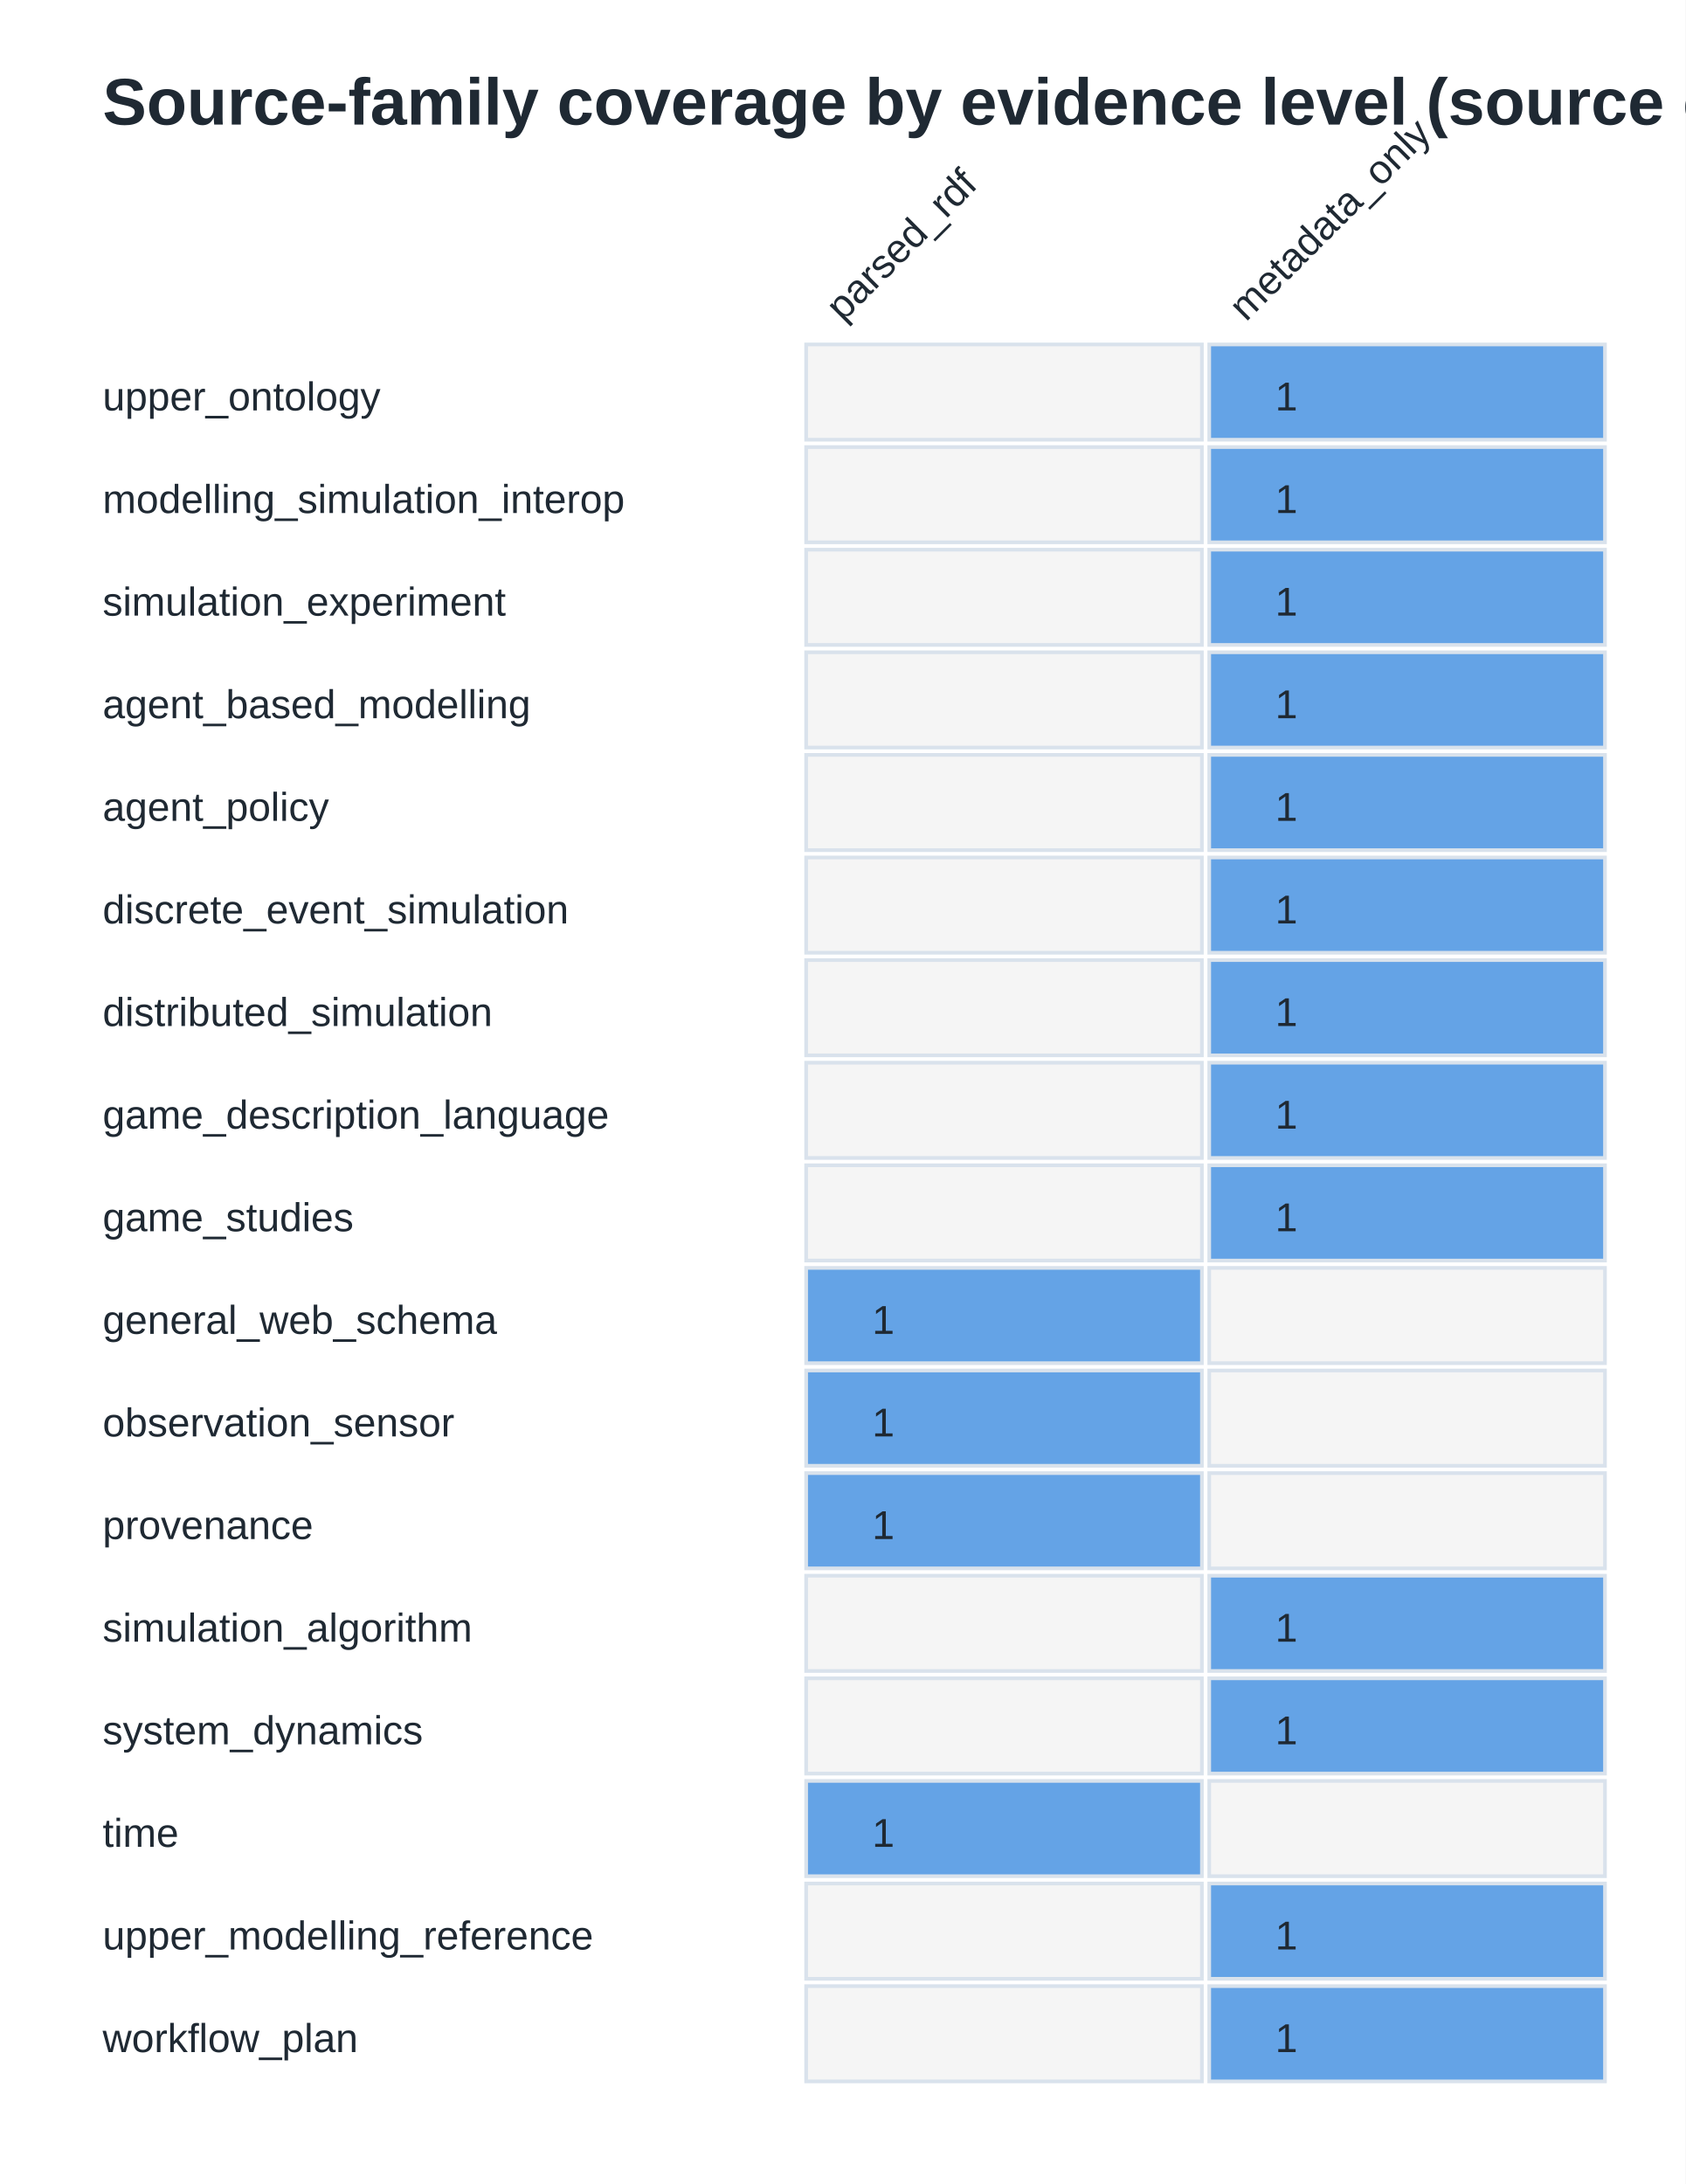
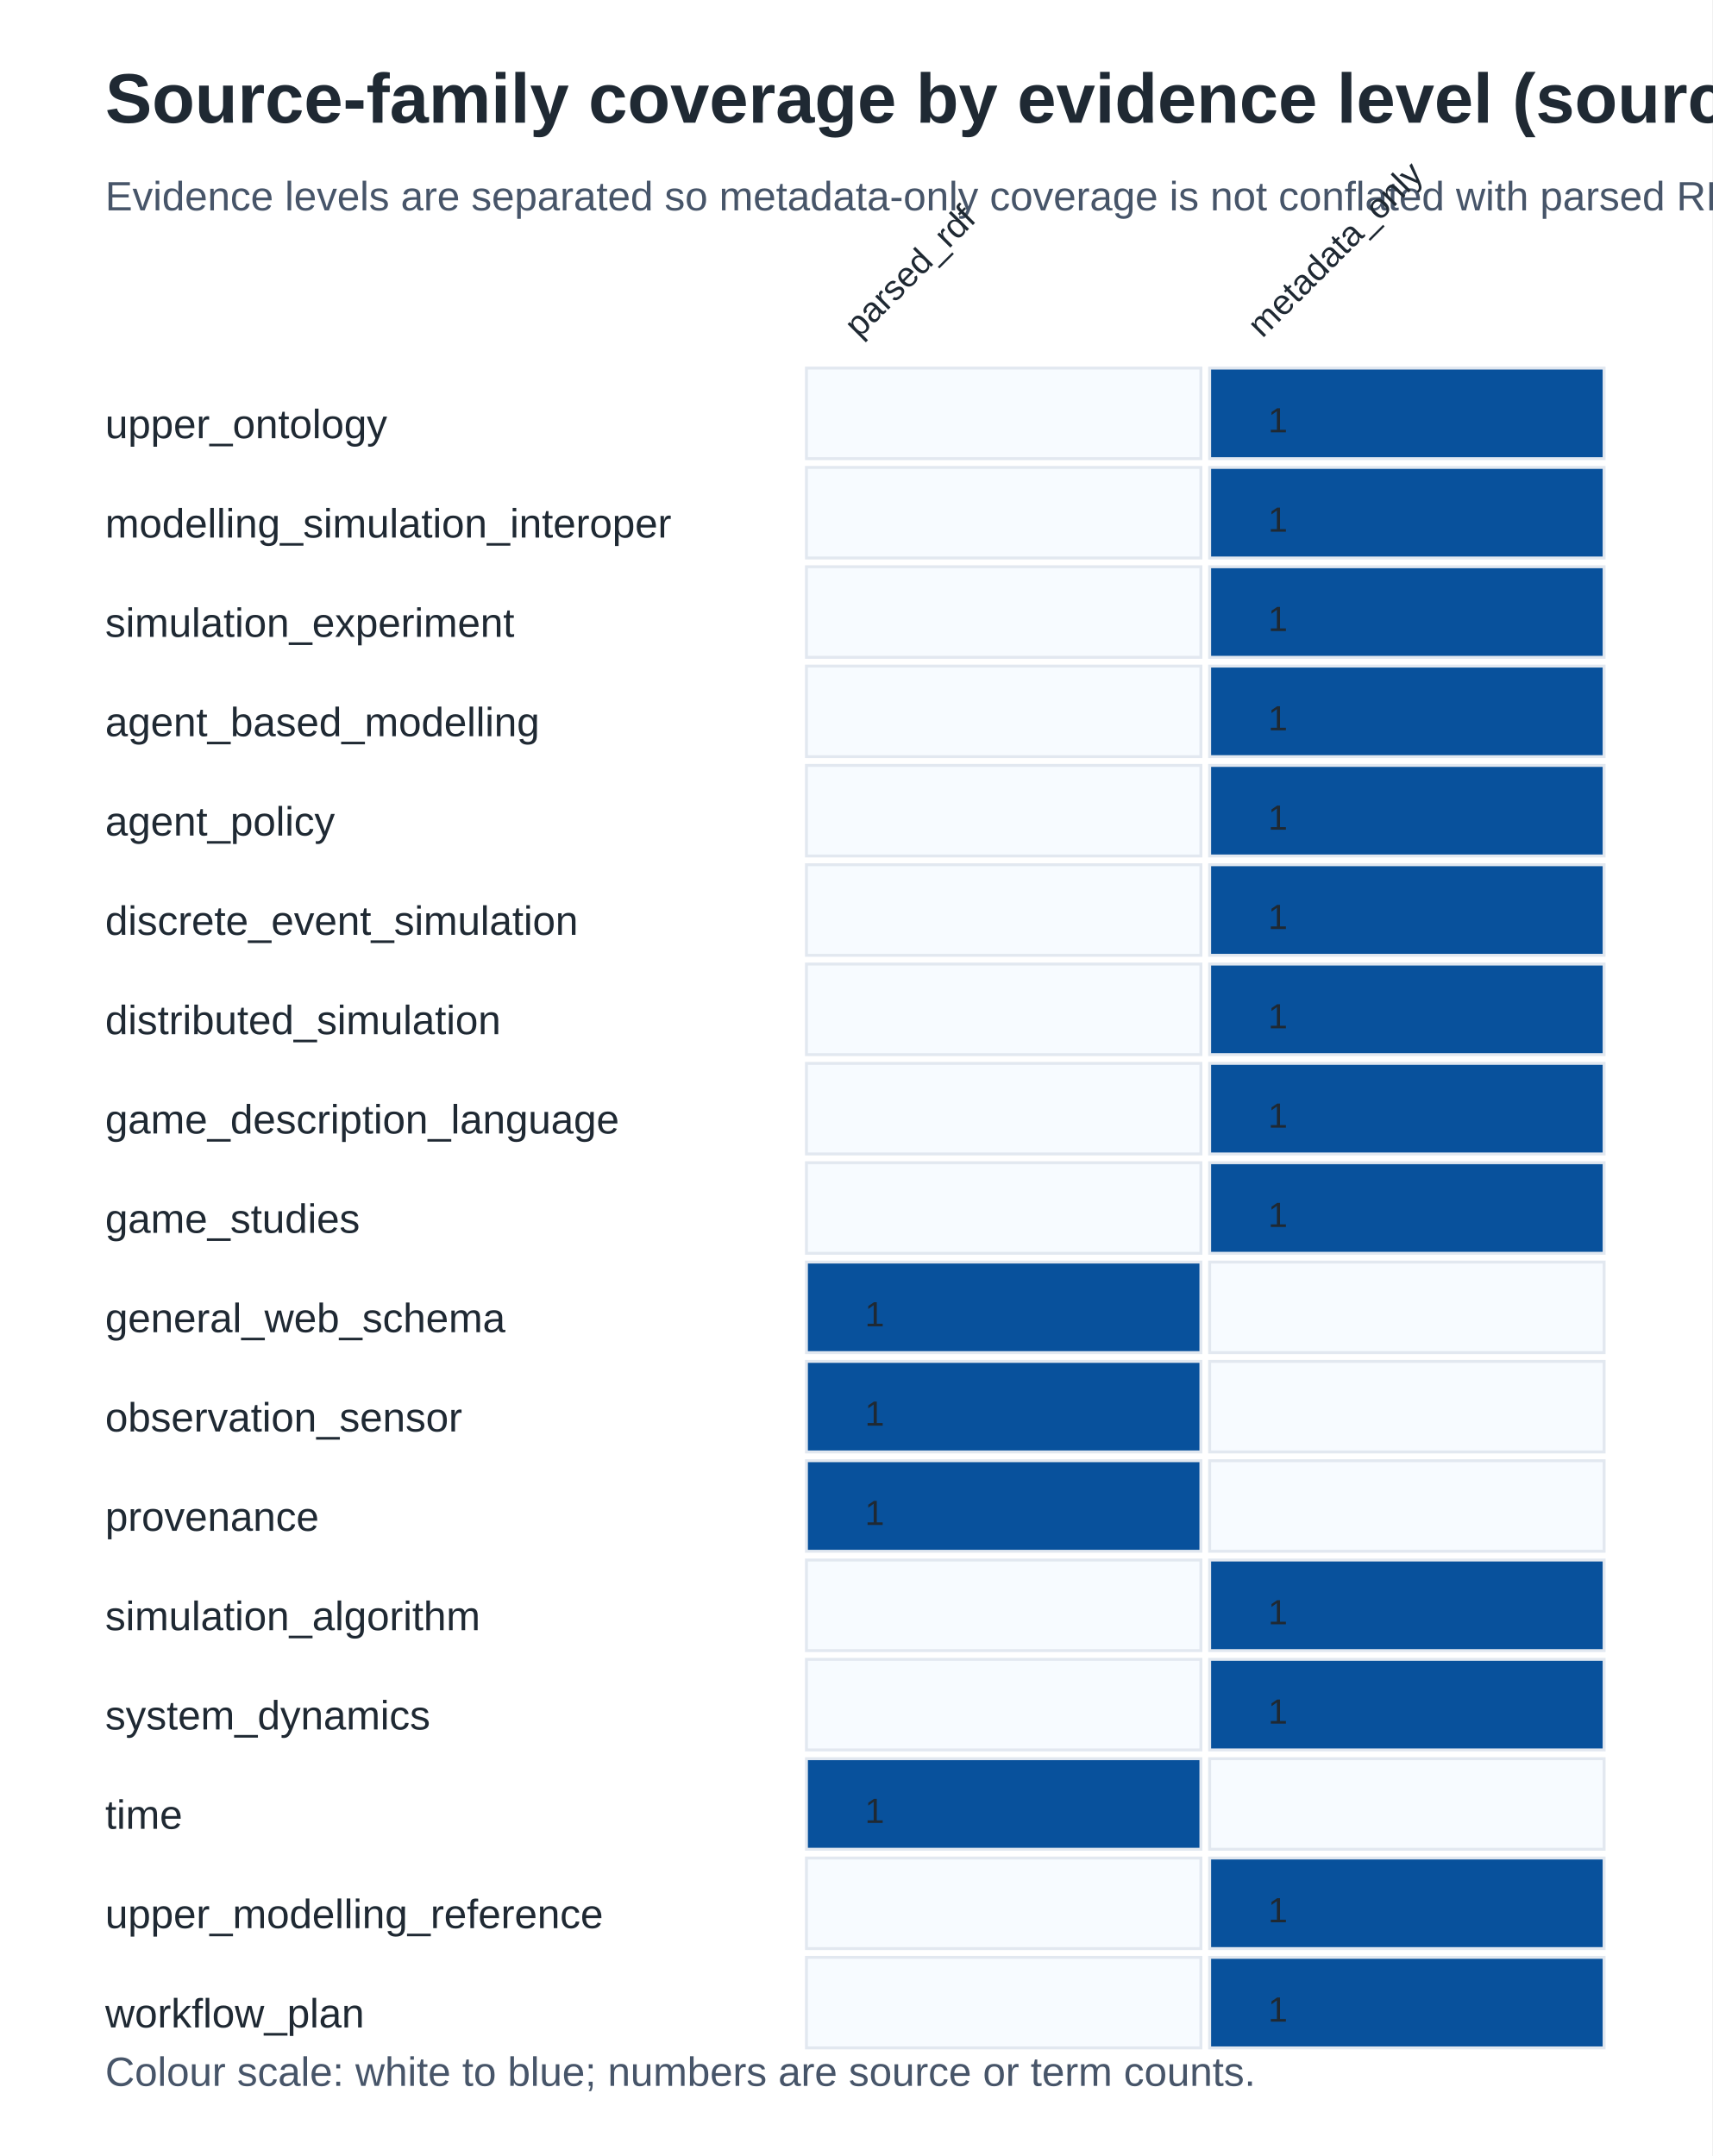
- <svg xmlns="http://www.w3.org/2000/svg" width="460" height="596" viewBox="0 0 460 596" role="img">
-   <style>text{font-family:Arial,sans-serif;fill:#1f2933} .small{font-size:11px} .label{font-size:12px} .title{font-size:18px;font-weight:700}</style>
+ <svg xmlns="http://www.w3.org/2000/svg" width="586" height="738" viewBox="0 0 586 738" role="img" aria-labelledby="title desc">
+   <style>text{font-family:Arial,Helvetica,sans-serif;fill:#1f2933}.tiny{font-size:12px}.small{font-size:14px}.label{font-size:15px}.title{font-size:24px;font-weight:700}.caption{font-size:14px;fill:#475569}.axis{stroke:#CBD5E1}.callout{font-size:14px;font-weight:700}</style>
  <rect width="100%" height="100%" fill="#ffffff" />
-   <text class="title" x="28" y="34">Source-family coverage by evidence level (source count)</text>
-   <text class="small" x="230" y="88" transform="rotate(-45 230 88)">parsed_rdf</text>
-   <text class="small" x="340" y="88" transform="rotate(-45 340 88)">metadata_only</text>
-   <text class="small" x="28" y="112">upper_ontology</text>
-   <text class="small" x="28" y="140">modelling_simulation_interop</text>
-   <text class="small" x="28" y="168">simulation_experiment</text>
-   <text class="small" x="28" y="196">agent_based_modelling</text>
-   <text class="small" x="28" y="224">agent_policy</text>
-   <text class="small" x="28" y="252">discrete_event_simulation</text>
-   <text class="small" x="28" y="280">distributed_simulation</text>
-   <text class="small" x="28" y="308">game_description_language</text>
-   <text class="small" x="28" y="336">game_studies</text>
-   <text class="small" x="28" y="364">general_web_schema</text>
-   <text class="small" x="28" y="392">observation_sensor</text>
-   <text class="small" x="28" y="420">provenance</text>
-   <text class="small" x="28" y="448">simulation_algorithm</text>
-   <text class="small" x="28" y="476">system_dynamics</text>
-   <text class="small" x="28" y="504">time</text>
-   <text class="small" x="28" y="532">upper_modelling_reference</text>
-   <text class="small" x="28" y="560">workflow_plan</text>
-   <rect x="220" y="94" width="108" height="26" fill="rgb(245,245,245)" stroke="#d9e2ec" />
-   <rect x="220" y="122" width="108" height="26" fill="rgb(245,245,245)" stroke="#d9e2ec" />
-   <rect x="220" y="150" width="108" height="26" fill="rgb(245,245,245)" stroke="#d9e2ec" />
-   <rect x="220" y="178" width="108" height="26" fill="rgb(245,245,245)" stroke="#d9e2ec" />
-   <rect x="220" y="206" width="108" height="26" fill="rgb(245,245,245)" stroke="#d9e2ec" />
-   <rect x="220" y="234" width="108" height="26" fill="rgb(245,245,245)" stroke="#d9e2ec" />
-   <rect x="220" y="262" width="108" height="26" fill="rgb(245,245,245)" stroke="#d9e2ec" />
-   <rect x="220" y="290" width="108" height="26" fill="rgb(245,245,245)" stroke="#d9e2ec" />
-   <rect x="220" y="318" width="108" height="26" fill="rgb(245,245,245)" stroke="#d9e2ec" />
-   <rect x="220" y="346" width="108" height="26" fill="rgb(100,163,230)" stroke="#d9e2ec" />
-   <text class="small" x="238" y="364">1</text>
-   <rect x="220" y="374" width="108" height="26" fill="rgb(100,163,230)" stroke="#d9e2ec" />
-   <text class="small" x="238" y="392">1</text>
-   <rect x="220" y="402" width="108" height="26" fill="rgb(100,163,230)" stroke="#d9e2ec" />
-   <text class="small" x="238" y="420">1</text>
-   <rect x="220" y="430" width="108" height="26" fill="rgb(245,245,245)" stroke="#d9e2ec" />
-   <rect x="220" y="458" width="108" height="26" fill="rgb(245,245,245)" stroke="#d9e2ec" />
-   <rect x="220" y="486" width="108" height="26" fill="rgb(100,163,230)" stroke="#d9e2ec" />
-   <text class="small" x="238" y="504">1</text>
-   <rect x="220" y="514" width="108" height="26" fill="rgb(245,245,245)" stroke="#d9e2ec" />
-   <rect x="220" y="542" width="108" height="26" fill="rgb(245,245,245)" stroke="#d9e2ec" />
-   <rect x="330" y="94" width="108" height="26" fill="rgb(100,163,230)" stroke="#d9e2ec" />
-   <text class="small" x="348" y="112">1</text>
-   <rect x="330" y="122" width="108" height="26" fill="rgb(100,163,230)" stroke="#d9e2ec" />
-   <text class="small" x="348" y="140">1</text>
-   <rect x="330" y="150" width="108" height="26" fill="rgb(100,163,230)" stroke="#d9e2ec" />
-   <text class="small" x="348" y="168">1</text>
-   <rect x="330" y="178" width="108" height="26" fill="rgb(100,163,230)" stroke="#d9e2ec" />
-   <text class="small" x="348" y="196">1</text>
-   <rect x="330" y="206" width="108" height="26" fill="rgb(100,163,230)" stroke="#d9e2ec" />
-   <text class="small" x="348" y="224">1</text>
-   <rect x="330" y="234" width="108" height="26" fill="rgb(100,163,230)" stroke="#d9e2ec" />
-   <text class="small" x="348" y="252">1</text>
-   <rect x="330" y="262" width="108" height="26" fill="rgb(100,163,230)" stroke="#d9e2ec" />
-   <text class="small" x="348" y="280">1</text>
-   <rect x="330" y="290" width="108" height="26" fill="rgb(100,163,230)" stroke="#d9e2ec" />
-   <text class="small" x="348" y="308">1</text>
-   <rect x="330" y="318" width="108" height="26" fill="rgb(100,163,230)" stroke="#d9e2ec" />
-   <text class="small" x="348" y="336">1</text>
-   <rect x="330" y="346" width="108" height="26" fill="rgb(245,245,245)" stroke="#d9e2ec" />
-   <rect x="330" y="374" width="108" height="26" fill="rgb(245,245,245)" stroke="#d9e2ec" />
-   <rect x="330" y="402" width="108" height="26" fill="rgb(245,245,245)" stroke="#d9e2ec" />
-   <rect x="330" y="430" width="108" height="26" fill="rgb(100,163,230)" stroke="#d9e2ec" />
-   <text class="small" x="348" y="448">1</text>
-   <rect x="330" y="458" width="108" height="26" fill="rgb(100,163,230)" stroke="#d9e2ec" />
-   <text class="small" x="348" y="476">1</text>
-   <rect x="330" y="486" width="108" height="26" fill="rgb(245,245,245)" stroke="#d9e2ec" />
-   <rect x="330" y="514" width="108" height="26" fill="rgb(100,163,230)" stroke="#d9e2ec" />
-   <text class="small" x="348" y="532">1</text>
-   <rect x="330" y="542" width="108" height="26" fill="rgb(100,163,230)" stroke="#d9e2ec" />
-   <text class="small" x="348" y="560">1</text>
+   <text class="title" x="36" y="42">Source-family coverage by evidence level (source count)</text>
+   <text class="caption" x="36" y="72">Evidence levels are separated so metadata-only coverage is not conflated with parsed RDF evidence.</text>
+   <text class="tiny" x="294" y="116" transform="rotate(-45 294 116)">parsed_rdf</text>
+   <text class="tiny" x="432" y="116" transform="rotate(-45 432 116)">metadata_only</text>
+   <text class="small" x="36" y="150">upper_ontology</text>
+   <text class="small" x="36" y="184">modelling_simulation_interoper</text>
+   <text class="small" x="36" y="218">simulation_experiment</text>
+   <text class="small" x="36" y="252">agent_based_modelling</text>
+   <text class="small" x="36" y="286">agent_policy</text>
+   <text class="small" x="36" y="320">discrete_event_simulation</text>
+   <text class="small" x="36" y="354">distributed_simulation</text>
+   <text class="small" x="36" y="388">game_description_language</text>
+   <text class="small" x="36" y="422">game_studies</text>
+   <text class="small" x="36" y="456">general_web_schema</text>
+   <text class="small" x="36" y="490">observation_sensor</text>
+   <text class="small" x="36" y="524">provenance</text>
+   <text class="small" x="36" y="558">simulation_algorithm</text>
+   <text class="small" x="36" y="592">system_dynamics</text>
+   <text class="small" x="36" y="626">time</text>
+   <text class="small" x="36" y="660">upper_modelling_reference</text>
+   <text class="small" x="36" y="694">workflow_plan</text>
+   <rect x="276" y="126" width="135" height="31" fill="#F7FBFF" stroke="#E2E8F0" />
+   <rect x="276" y="160" width="135" height="31" fill="#F7FBFF" stroke="#E2E8F0" />
+   <rect x="276" y="194" width="135" height="31" fill="#F7FBFF" stroke="#E2E8F0" />
+   <rect x="276" y="228" width="135" height="31" fill="#F7FBFF" stroke="#E2E8F0" />
+   <rect x="276" y="262" width="135" height="31" fill="#F7FBFF" stroke="#E2E8F0" />
+   <rect x="276" y="296" width="135" height="31" fill="#F7FBFF" stroke="#E2E8F0" />
+   <rect x="276" y="330" width="135" height="31" fill="#F7FBFF" stroke="#E2E8F0" />
+   <rect x="276" y="364" width="135" height="31" fill="#F7FBFF" stroke="#E2E8F0" />
+   <rect x="276" y="398" width="135" height="31" fill="#F7FBFF" stroke="#E2E8F0" />
+   <rect x="276" y="432" width="135" height="31" fill="#08519C" stroke="#E2E8F0" />
+   <text class="tiny" x="296" y="454">1</text>
+   <rect x="276" y="466" width="135" height="31" fill="#08519C" stroke="#E2E8F0" />
+   <text class="tiny" x="296" y="488">1</text>
+   <rect x="276" y="500" width="135" height="31" fill="#08519C" stroke="#E2E8F0" />
+   <text class="tiny" x="296" y="522">1</text>
+   <rect x="276" y="534" width="135" height="31" fill="#F7FBFF" stroke="#E2E8F0" />
+   <rect x="276" y="568" width="135" height="31" fill="#F7FBFF" stroke="#E2E8F0" />
+   <rect x="276" y="602" width="135" height="31" fill="#08519C" stroke="#E2E8F0" />
+   <text class="tiny" x="296" y="624">1</text>
+   <rect x="276" y="636" width="135" height="31" fill="#F7FBFF" stroke="#E2E8F0" />
+   <rect x="276" y="670" width="135" height="31" fill="#F7FBFF" stroke="#E2E8F0" />
+   <rect x="414" y="126" width="135" height="31" fill="#08519C" stroke="#E2E8F0" />
+   <text class="tiny" x="434" y="148">1</text>
+   <rect x="414" y="160" width="135" height="31" fill="#08519C" stroke="#E2E8F0" />
+   <text class="tiny" x="434" y="182">1</text>
+   <rect x="414" y="194" width="135" height="31" fill="#08519C" stroke="#E2E8F0" />
+   <text class="tiny" x="434" y="216">1</text>
+   <rect x="414" y="228" width="135" height="31" fill="#08519C" stroke="#E2E8F0" />
+   <text class="tiny" x="434" y="250">1</text>
+   <rect x="414" y="262" width="135" height="31" fill="#08519C" stroke="#E2E8F0" />
+   <text class="tiny" x="434" y="284">1</text>
+   <rect x="414" y="296" width="135" height="31" fill="#08519C" stroke="#E2E8F0" />
+   <text class="tiny" x="434" y="318">1</text>
+   <rect x="414" y="330" width="135" height="31" fill="#08519C" stroke="#E2E8F0" />
+   <text class="tiny" x="434" y="352">1</text>
+   <rect x="414" y="364" width="135" height="31" fill="#08519C" stroke="#E2E8F0" />
+   <text class="tiny" x="434" y="386">1</text>
+   <rect x="414" y="398" width="135" height="31" fill="#08519C" stroke="#E2E8F0" />
+   <text class="tiny" x="434" y="420">1</text>
+   <rect x="414" y="432" width="135" height="31" fill="#F7FBFF" stroke="#E2E8F0" />
+   <rect x="414" y="466" width="135" height="31" fill="#F7FBFF" stroke="#E2E8F0" />
+   <rect x="414" y="500" width="135" height="31" fill="#F7FBFF" stroke="#E2E8F0" />
+   <rect x="414" y="534" width="135" height="31" fill="#08519C" stroke="#E2E8F0" />
+   <text class="tiny" x="434" y="556">1</text>
+   <rect x="414" y="568" width="135" height="31" fill="#08519C" stroke="#E2E8F0" />
+   <text class="tiny" x="434" y="590">1</text>
+   <rect x="414" y="602" width="135" height="31" fill="#F7FBFF" stroke="#E2E8F0" />
+   <rect x="414" y="636" width="135" height="31" fill="#08519C" stroke="#E2E8F0" />
+   <text class="tiny" x="434" y="658">1</text>
+   <rect x="414" y="670" width="135" height="31" fill="#08519C" stroke="#E2E8F0" />
+   <text class="tiny" x="434" y="692">1</text>
+   <text class="caption" x="36" y="714">Colour scale: white to blue; numbers are source or term counts.</text>
</svg>
